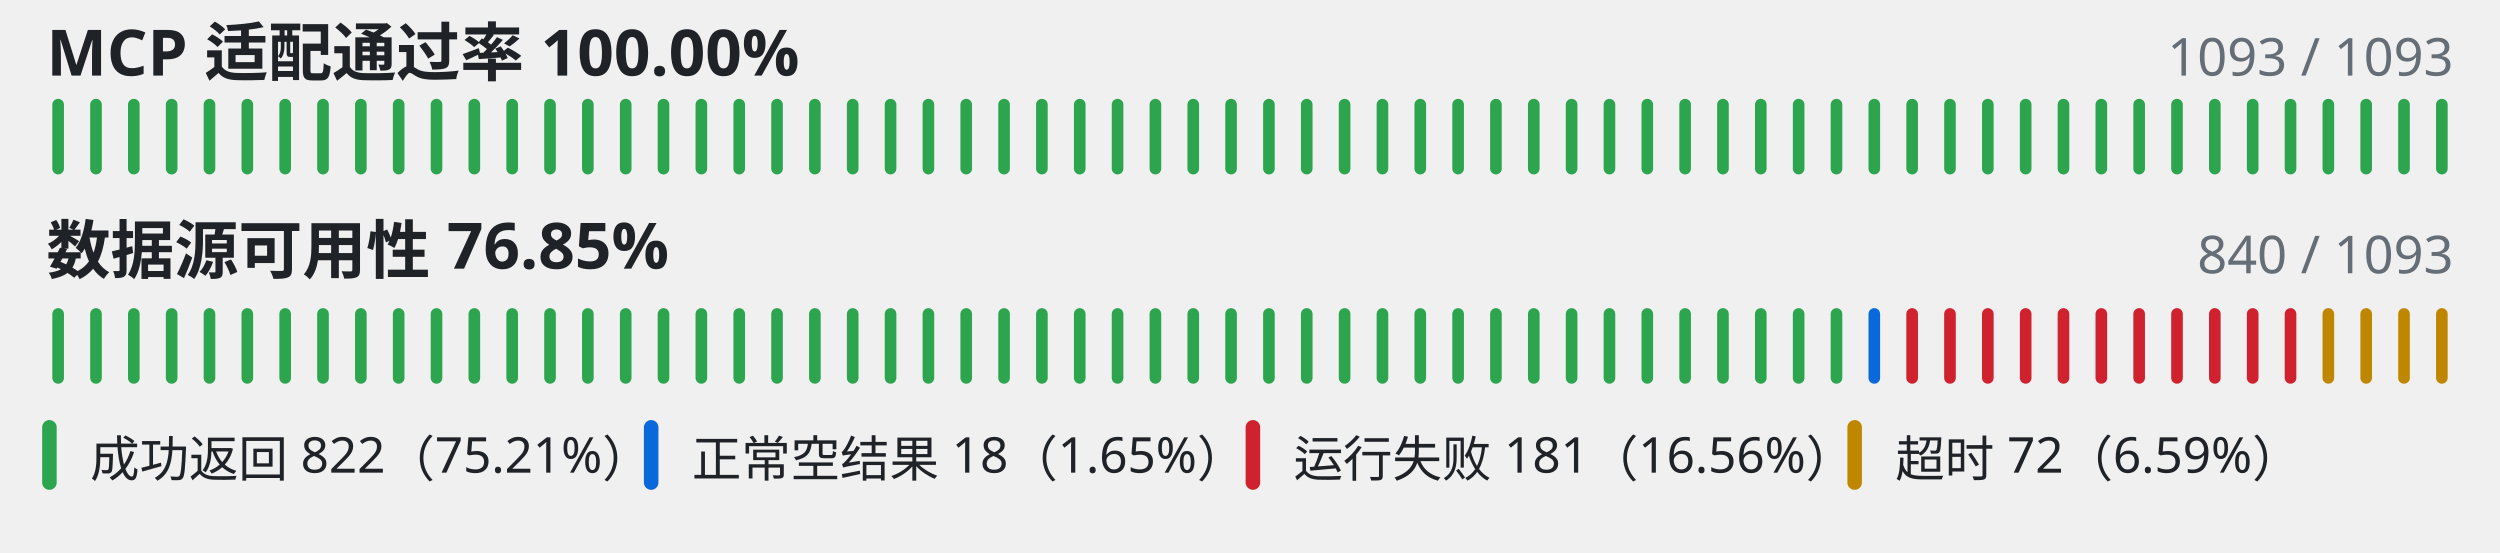
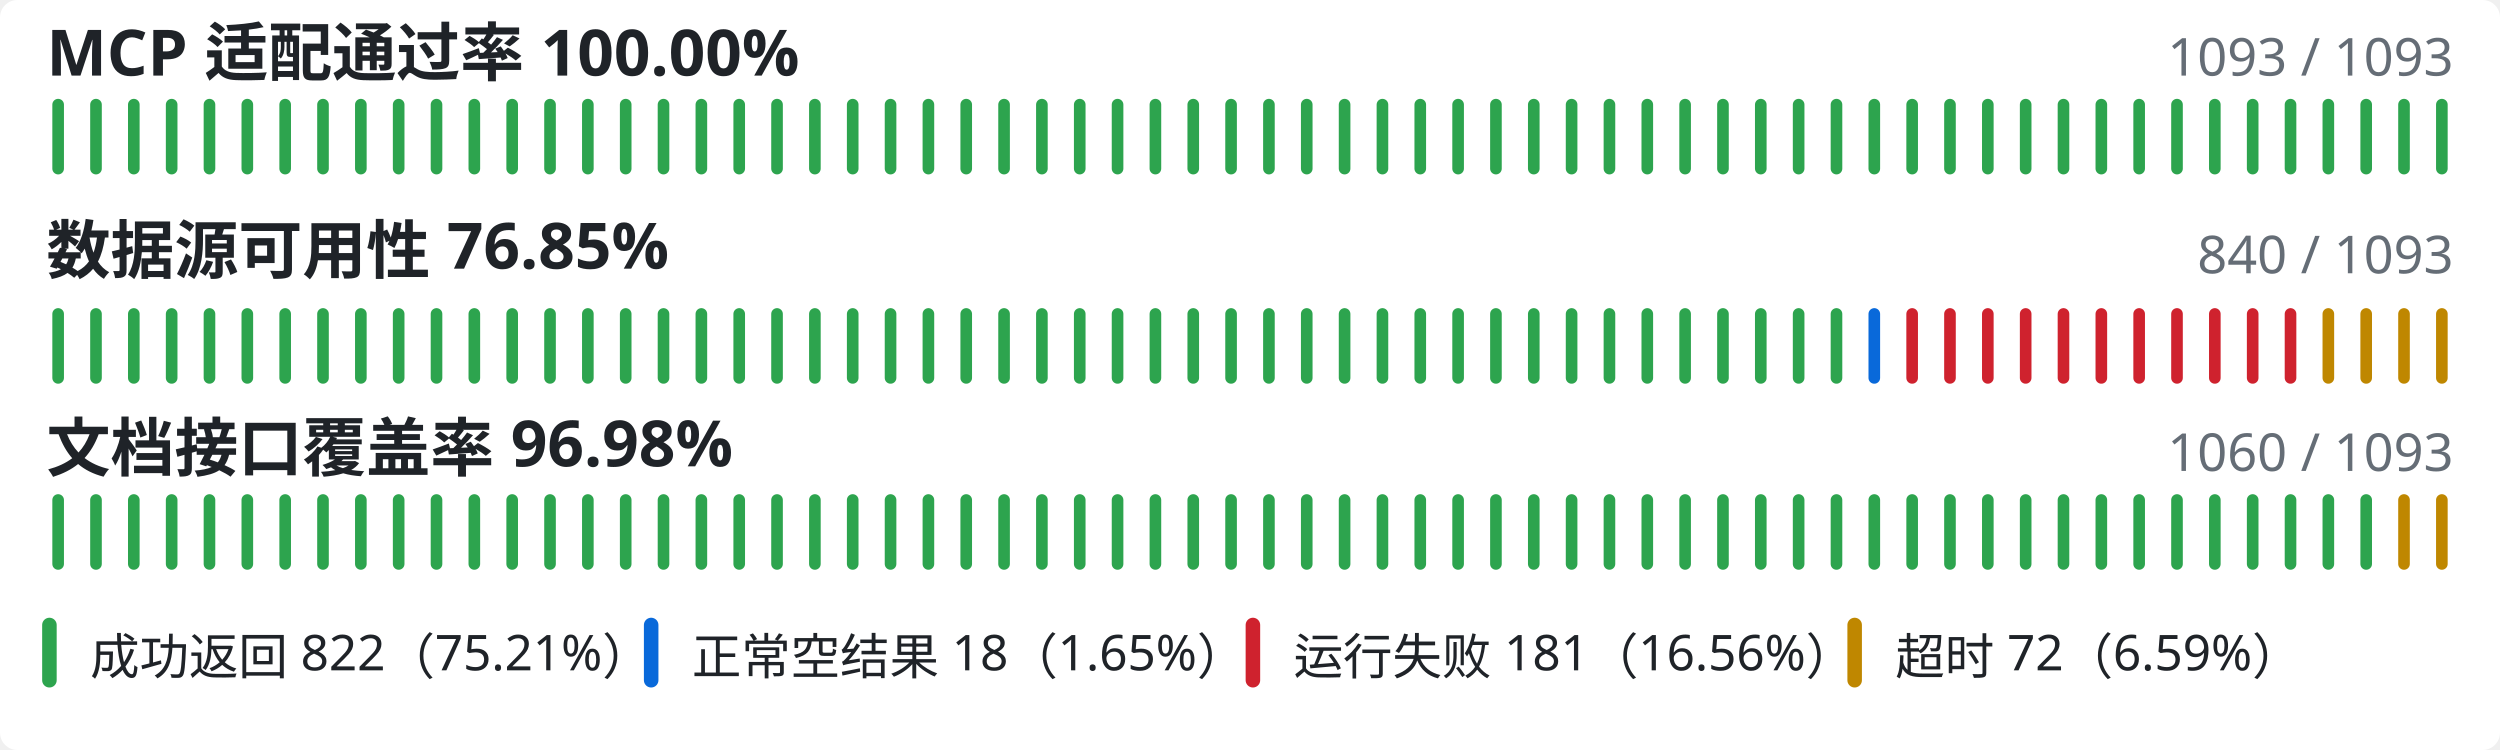
- <svg xmlns="http://www.w3.org/2000/svg" width="860" height="190" viewBox="0 0 860 190" role="img" aria-labelledby="title description">
+ <svg xmlns="http://www.w3.org/2000/svg" width="860" height="258" viewBox="0 0 860 258" role="img" aria-labelledby="title description">
  <style>
+       .background { fill: #ffffff; }
      .primary { fill: #1f2328; }
      .muted { fill: #656d76; }
      text { font-family: "Segoe UI", "Microsoft YaHei", sans-serif; }
      @media (prefers-color-scheme: dark) {
+         .background { fill: #0d1117; }
        .primary { fill: #f0f6fc; }
        .muted { fill: #8b949e; }
      }
    </style>
+   <rect class="background" width="860" height="258" rx="6" />
  <text class="primary" x="16" y="26" font-size="22" font-weight="600">MCP 适配通过率 100.00%</text>
  <text class="muted" x="844" y="26" font-size="18" font-weight="400" text-anchor="end">1093 / 1093</text>
  <line class="mcp-line" x1="20.00" y1="36" x2="20.00" y2="58" stroke="#2da44e" stroke-width="4" stroke-linecap="round" />
  <line class="mcp-line" x1="33.02" y1="36" x2="33.02" y2="58" stroke="#2da44e" stroke-width="4" stroke-linecap="round" />
  <line class="mcp-line" x1="46.03" y1="36" x2="46.03" y2="58" stroke="#2da44e" stroke-width="4" stroke-linecap="round" />
  <line class="mcp-line" x1="59.05" y1="36" x2="59.05" y2="58" stroke="#2da44e" stroke-width="4" stroke-linecap="round" />
  <line class="mcp-line" x1="72.06" y1="36" x2="72.06" y2="58" stroke="#2da44e" stroke-width="4" stroke-linecap="round" />
  <line class="mcp-line" x1="85.08" y1="36" x2="85.08" y2="58" stroke="#2da44e" stroke-width="4" stroke-linecap="round" />
  <line class="mcp-line" x1="98.10" y1="36" x2="98.10" y2="58" stroke="#2da44e" stroke-width="4" stroke-linecap="round" />
  <line class="mcp-line" x1="111.11" y1="36" x2="111.11" y2="58" stroke="#2da44e" stroke-width="4" stroke-linecap="round" />
  <line class="mcp-line" x1="124.13" y1="36" x2="124.13" y2="58" stroke="#2da44e" stroke-width="4" stroke-linecap="round" />
  <line class="mcp-line" x1="137.14" y1="36" x2="137.14" y2="58" stroke="#2da44e" stroke-width="4" stroke-linecap="round" />
  <line class="mcp-line" x1="150.16" y1="36" x2="150.16" y2="58" stroke="#2da44e" stroke-width="4" stroke-linecap="round" />
  <line class="mcp-line" x1="163.17" y1="36" x2="163.17" y2="58" stroke="#2da44e" stroke-width="4" stroke-linecap="round" />
  <line class="mcp-line" x1="176.19" y1="36" x2="176.19" y2="58" stroke="#2da44e" stroke-width="4" stroke-linecap="round" />
  <line class="mcp-line" x1="189.21" y1="36" x2="189.21" y2="58" stroke="#2da44e" stroke-width="4" stroke-linecap="round" />
  <line class="mcp-line" x1="202.22" y1="36" x2="202.22" y2="58" stroke="#2da44e" stroke-width="4" stroke-linecap="round" />
  <line class="mcp-line" x1="215.24" y1="36" x2="215.24" y2="58" stroke="#2da44e" stroke-width="4" stroke-linecap="round" />
  <line class="mcp-line" x1="228.25" y1="36" x2="228.25" y2="58" stroke="#2da44e" stroke-width="4" stroke-linecap="round" />
  <line class="mcp-line" x1="241.27" y1="36" x2="241.27" y2="58" stroke="#2da44e" stroke-width="4" stroke-linecap="round" />
  <line class="mcp-line" x1="254.29" y1="36" x2="254.29" y2="58" stroke="#2da44e" stroke-width="4" stroke-linecap="round" />
  <line class="mcp-line" x1="267.30" y1="36" x2="267.30" y2="58" stroke="#2da44e" stroke-width="4" stroke-linecap="round" />
  <line class="mcp-line" x1="280.32" y1="36" x2="280.32" y2="58" stroke="#2da44e" stroke-width="4" stroke-linecap="round" />
  <line class="mcp-line" x1="293.33" y1="36" x2="293.33" y2="58" stroke="#2da44e" stroke-width="4" stroke-linecap="round" />
  <line class="mcp-line" x1="306.35" y1="36" x2="306.35" y2="58" stroke="#2da44e" stroke-width="4" stroke-linecap="round" />
  <line class="mcp-line" x1="319.37" y1="36" x2="319.37" y2="58" stroke="#2da44e" stroke-width="4" stroke-linecap="round" />
  <line class="mcp-line" x1="332.38" y1="36" x2="332.38" y2="58" stroke="#2da44e" stroke-width="4" stroke-linecap="round" />
  <line class="mcp-line" x1="345.40" y1="36" x2="345.40" y2="58" stroke="#2da44e" stroke-width="4" stroke-linecap="round" />
  <line class="mcp-line" x1="358.41" y1="36" x2="358.41" y2="58" stroke="#2da44e" stroke-width="4" stroke-linecap="round" />
  <line class="mcp-line" x1="371.43" y1="36" x2="371.43" y2="58" stroke="#2da44e" stroke-width="4" stroke-linecap="round" />
  <line class="mcp-line" x1="384.44" y1="36" x2="384.44" y2="58" stroke="#2da44e" stroke-width="4" stroke-linecap="round" />
  <line class="mcp-line" x1="397.46" y1="36" x2="397.46" y2="58" stroke="#2da44e" stroke-width="4" stroke-linecap="round" />
  <line class="mcp-line" x1="410.48" y1="36" x2="410.48" y2="58" stroke="#2da44e" stroke-width="4" stroke-linecap="round" />
  <line class="mcp-line" x1="423.49" y1="36" x2="423.49" y2="58" stroke="#2da44e" stroke-width="4" stroke-linecap="round" />
  <line class="mcp-line" x1="436.51" y1="36" x2="436.51" y2="58" stroke="#2da44e" stroke-width="4" stroke-linecap="round" />
  <line class="mcp-line" x1="449.52" y1="36" x2="449.52" y2="58" stroke="#2da44e" stroke-width="4" stroke-linecap="round" />
  <line class="mcp-line" x1="462.54" y1="36" x2="462.54" y2="58" stroke="#2da44e" stroke-width="4" stroke-linecap="round" />
  <line class="mcp-line" x1="475.56" y1="36" x2="475.56" y2="58" stroke="#2da44e" stroke-width="4" stroke-linecap="round" />
  <line class="mcp-line" x1="488.57" y1="36" x2="488.57" y2="58" stroke="#2da44e" stroke-width="4" stroke-linecap="round" />
  <line class="mcp-line" x1="501.59" y1="36" x2="501.59" y2="58" stroke="#2da44e" stroke-width="4" stroke-linecap="round" />
  <line class="mcp-line" x1="514.60" y1="36" x2="514.60" y2="58" stroke="#2da44e" stroke-width="4" stroke-linecap="round" />
  <line class="mcp-line" x1="527.62" y1="36" x2="527.62" y2="58" stroke="#2da44e" stroke-width="4" stroke-linecap="round" />
  <line class="mcp-line" x1="540.63" y1="36" x2="540.63" y2="58" stroke="#2da44e" stroke-width="4" stroke-linecap="round" />
  <line class="mcp-line" x1="553.65" y1="36" x2="553.65" y2="58" stroke="#2da44e" stroke-width="4" stroke-linecap="round" />
  <line class="mcp-line" x1="566.67" y1="36" x2="566.67" y2="58" stroke="#2da44e" stroke-width="4" stroke-linecap="round" />
  <line class="mcp-line" x1="579.68" y1="36" x2="579.68" y2="58" stroke="#2da44e" stroke-width="4" stroke-linecap="round" />
  <line class="mcp-line" x1="592.70" y1="36" x2="592.70" y2="58" stroke="#2da44e" stroke-width="4" stroke-linecap="round" />
  <line class="mcp-line" x1="605.71" y1="36" x2="605.71" y2="58" stroke="#2da44e" stroke-width="4" stroke-linecap="round" />
  <line class="mcp-line" x1="618.73" y1="36" x2="618.73" y2="58" stroke="#2da44e" stroke-width="4" stroke-linecap="round" />
  <line class="mcp-line" x1="631.75" y1="36" x2="631.75" y2="58" stroke="#2da44e" stroke-width="4" stroke-linecap="round" />
  <line class="mcp-line" x1="644.76" y1="36" x2="644.76" y2="58" stroke="#2da44e" stroke-width="4" stroke-linecap="round" />
  <line class="mcp-line" x1="657.78" y1="36" x2="657.78" y2="58" stroke="#2da44e" stroke-width="4" stroke-linecap="round" />
  <line class="mcp-line" x1="670.79" y1="36" x2="670.79" y2="58" stroke="#2da44e" stroke-width="4" stroke-linecap="round" />
  <line class="mcp-line" x1="683.81" y1="36" x2="683.81" y2="58" stroke="#2da44e" stroke-width="4" stroke-linecap="round" />
  <line class="mcp-line" x1="696.83" y1="36" x2="696.83" y2="58" stroke="#2da44e" stroke-width="4" stroke-linecap="round" />
  <line class="mcp-line" x1="709.84" y1="36" x2="709.84" y2="58" stroke="#2da44e" stroke-width="4" stroke-linecap="round" />
  <line class="mcp-line" x1="722.86" y1="36" x2="722.86" y2="58" stroke="#2da44e" stroke-width="4" stroke-linecap="round" />
  <line class="mcp-line" x1="735.87" y1="36" x2="735.87" y2="58" stroke="#2da44e" stroke-width="4" stroke-linecap="round" />
  <line class="mcp-line" x1="748.89" y1="36" x2="748.89" y2="58" stroke="#2da44e" stroke-width="4" stroke-linecap="round" />
  <line class="mcp-line" x1="761.90" y1="36" x2="761.90" y2="58" stroke="#2da44e" stroke-width="4" stroke-linecap="round" />
  <line class="mcp-line" x1="774.92" y1="36" x2="774.92" y2="58" stroke="#2da44e" stroke-width="4" stroke-linecap="round" />
  <line class="mcp-line" x1="787.94" y1="36" x2="787.94" y2="58" stroke="#2da44e" stroke-width="4" stroke-linecap="round" />
  <line class="mcp-line" x1="800.95" y1="36" x2="800.95" y2="58" stroke="#2da44e" stroke-width="4" stroke-linecap="round" />
  <line class="mcp-line" x1="813.97" y1="36" x2="813.97" y2="58" stroke="#2da44e" stroke-width="4" stroke-linecap="round" />
  <line class="mcp-line" x1="826.98" y1="36" x2="826.98" y2="58" stroke="#2da44e" stroke-width="4" stroke-linecap="round" />
  <line class="mcp-line" x1="840.00" y1="36" x2="840.00" y2="58" stroke="#2da44e" stroke-width="4" stroke-linecap="round" />
  <text class="primary" x="16" y="94" font-size="22" font-weight="600">数据源可用性 76.85%</text>
  <text class="muted" x="844" y="94" font-size="18" font-weight="400" text-anchor="end">840 / 1093</text>
  <line class="availability-line" x1="20.00" y1="108" x2="20.00" y2="130" stroke="#2da44e" stroke-width="4" stroke-linecap="round" />
  <line class="availability-line" x1="33.02" y1="108" x2="33.02" y2="130" stroke="#2da44e" stroke-width="4" stroke-linecap="round" />
  <line class="availability-line" x1="46.03" y1="108" x2="46.03" y2="130" stroke="#2da44e" stroke-width="4" stroke-linecap="round" />
  <line class="availability-line" x1="59.05" y1="108" x2="59.05" y2="130" stroke="#2da44e" stroke-width="4" stroke-linecap="round" />
  <line class="availability-line" x1="72.06" y1="108" x2="72.06" y2="130" stroke="#2da44e" stroke-width="4" stroke-linecap="round" />
  <line class="availability-line" x1="85.08" y1="108" x2="85.08" y2="130" stroke="#2da44e" stroke-width="4" stroke-linecap="round" />
  <line class="availability-line" x1="98.10" y1="108" x2="98.10" y2="130" stroke="#2da44e" stroke-width="4" stroke-linecap="round" />
  <line class="availability-line" x1="111.11" y1="108" x2="111.11" y2="130" stroke="#2da44e" stroke-width="4" stroke-linecap="round" />
  <line class="availability-line" x1="124.13" y1="108" x2="124.13" y2="130" stroke="#2da44e" stroke-width="4" stroke-linecap="round" />
  <line class="availability-line" x1="137.14" y1="108" x2="137.14" y2="130" stroke="#2da44e" stroke-width="4" stroke-linecap="round" />
  <line class="availability-line" x1="150.16" y1="108" x2="150.16" y2="130" stroke="#2da44e" stroke-width="4" stroke-linecap="round" />
  <line class="availability-line" x1="163.17" y1="108" x2="163.17" y2="130" stroke="#2da44e" stroke-width="4" stroke-linecap="round" />
  <line class="availability-line" x1="176.19" y1="108" x2="176.19" y2="130" stroke="#2da44e" stroke-width="4" stroke-linecap="round" />
  <line class="availability-line" x1="189.21" y1="108" x2="189.21" y2="130" stroke="#2da44e" stroke-width="4" stroke-linecap="round" />
  <line class="availability-line" x1="202.22" y1="108" x2="202.22" y2="130" stroke="#2da44e" stroke-width="4" stroke-linecap="round" />
  <line class="availability-line" x1="215.24" y1="108" x2="215.24" y2="130" stroke="#2da44e" stroke-width="4" stroke-linecap="round" />
  <line class="availability-line" x1="228.25" y1="108" x2="228.25" y2="130" stroke="#2da44e" stroke-width="4" stroke-linecap="round" />
  <line class="availability-line" x1="241.27" y1="108" x2="241.27" y2="130" stroke="#2da44e" stroke-width="4" stroke-linecap="round" />
  <line class="availability-line" x1="254.29" y1="108" x2="254.29" y2="130" stroke="#2da44e" stroke-width="4" stroke-linecap="round" />
  <line class="availability-line" x1="267.30" y1="108" x2="267.30" y2="130" stroke="#2da44e" stroke-width="4" stroke-linecap="round" />
  <line class="availability-line" x1="280.32" y1="108" x2="280.32" y2="130" stroke="#2da44e" stroke-width="4" stroke-linecap="round" />
  <line class="availability-line" x1="293.33" y1="108" x2="293.33" y2="130" stroke="#2da44e" stroke-width="4" stroke-linecap="round" />
  <line class="availability-line" x1="306.35" y1="108" x2="306.35" y2="130" stroke="#2da44e" stroke-width="4" stroke-linecap="round" />
  <line class="availability-line" x1="319.37" y1="108" x2="319.37" y2="130" stroke="#2da44e" stroke-width="4" stroke-linecap="round" />
  <line class="availability-line" x1="332.38" y1="108" x2="332.38" y2="130" stroke="#2da44e" stroke-width="4" stroke-linecap="round" />
  <line class="availability-line" x1="345.40" y1="108" x2="345.40" y2="130" stroke="#2da44e" stroke-width="4" stroke-linecap="round" />
  <line class="availability-line" x1="358.41" y1="108" x2="358.41" y2="130" stroke="#2da44e" stroke-width="4" stroke-linecap="round" />
  <line class="availability-line" x1="371.43" y1="108" x2="371.43" y2="130" stroke="#2da44e" stroke-width="4" stroke-linecap="round" />
  <line class="availability-line" x1="384.44" y1="108" x2="384.44" y2="130" stroke="#2da44e" stroke-width="4" stroke-linecap="round" />
  <line class="availability-line" x1="397.46" y1="108" x2="397.46" y2="130" stroke="#2da44e" stroke-width="4" stroke-linecap="round" />
  <line class="availability-line" x1="410.48" y1="108" x2="410.48" y2="130" stroke="#2da44e" stroke-width="4" stroke-linecap="round" />
  <line class="availability-line" x1="423.49" y1="108" x2="423.49" y2="130" stroke="#2da44e" stroke-width="4" stroke-linecap="round" />
  <line class="availability-line" x1="436.51" y1="108" x2="436.51" y2="130" stroke="#2da44e" stroke-width="4" stroke-linecap="round" />
  <line class="availability-line" x1="449.52" y1="108" x2="449.52" y2="130" stroke="#2da44e" stroke-width="4" stroke-linecap="round" />
  <line class="availability-line" x1="462.54" y1="108" x2="462.54" y2="130" stroke="#2da44e" stroke-width="4" stroke-linecap="round" />
  <line class="availability-line" x1="475.56" y1="108" x2="475.56" y2="130" stroke="#2da44e" stroke-width="4" stroke-linecap="round" />
  <line class="availability-line" x1="488.57" y1="108" x2="488.57" y2="130" stroke="#2da44e" stroke-width="4" stroke-linecap="round" />
  <line class="availability-line" x1="501.59" y1="108" x2="501.59" y2="130" stroke="#2da44e" stroke-width="4" stroke-linecap="round" />
  <line class="availability-line" x1="514.60" y1="108" x2="514.60" y2="130" stroke="#2da44e" stroke-width="4" stroke-linecap="round" />
  <line class="availability-line" x1="527.62" y1="108" x2="527.62" y2="130" stroke="#2da44e" stroke-width="4" stroke-linecap="round" />
  <line class="availability-line" x1="540.63" y1="108" x2="540.63" y2="130" stroke="#2da44e" stroke-width="4" stroke-linecap="round" />
  <line class="availability-line" x1="553.65" y1="108" x2="553.65" y2="130" stroke="#2da44e" stroke-width="4" stroke-linecap="round" />
  <line class="availability-line" x1="566.67" y1="108" x2="566.67" y2="130" stroke="#2da44e" stroke-width="4" stroke-linecap="round" />
  <line class="availability-line" x1="579.68" y1="108" x2="579.68" y2="130" stroke="#2da44e" stroke-width="4" stroke-linecap="round" />
  <line class="availability-line" x1="592.70" y1="108" x2="592.70" y2="130" stroke="#2da44e" stroke-width="4" stroke-linecap="round" />
  <line class="availability-line" x1="605.71" y1="108" x2="605.71" y2="130" stroke="#2da44e" stroke-width="4" stroke-linecap="round" />
  <line class="availability-line" x1="618.73" y1="108" x2="618.73" y2="130" stroke="#2da44e" stroke-width="4" stroke-linecap="round" />
  <line class="availability-line" x1="631.75" y1="108" x2="631.75" y2="130" stroke="#2da44e" stroke-width="4" stroke-linecap="round" />
  <line class="availability-line" x1="644.76" y1="108" x2="644.76" y2="130" stroke="#0969da" stroke-width="4" stroke-linecap="round" />
  <line class="availability-line" x1="657.78" y1="108" x2="657.78" y2="130" stroke="#cf222e" stroke-width="4" stroke-linecap="round" />
  <line class="availability-line" x1="670.79" y1="108" x2="670.79" y2="130" stroke="#cf222e" stroke-width="4" stroke-linecap="round" />
  <line class="availability-line" x1="683.81" y1="108" x2="683.81" y2="130" stroke="#cf222e" stroke-width="4" stroke-linecap="round" />
  <line class="availability-line" x1="696.83" y1="108" x2="696.83" y2="130" stroke="#cf222e" stroke-width="4" stroke-linecap="round" />
  <line class="availability-line" x1="709.84" y1="108" x2="709.84" y2="130" stroke="#cf222e" stroke-width="4" stroke-linecap="round" />
  <line class="availability-line" x1="722.86" y1="108" x2="722.86" y2="130" stroke="#cf222e" stroke-width="4" stroke-linecap="round" />
  <line class="availability-line" x1="735.87" y1="108" x2="735.87" y2="130" stroke="#cf222e" stroke-width="4" stroke-linecap="round" />
  <line class="availability-line" x1="748.89" y1="108" x2="748.89" y2="130" stroke="#cf222e" stroke-width="4" stroke-linecap="round" />
  <line class="availability-line" x1="761.90" y1="108" x2="761.90" y2="130" stroke="#cf222e" stroke-width="4" stroke-linecap="round" />
  <line class="availability-line" x1="774.92" y1="108" x2="774.92" y2="130" stroke="#cf222e" stroke-width="4" stroke-linecap="round" />
  <line class="availability-line" x1="787.94" y1="108" x2="787.94" y2="130" stroke="#cf222e" stroke-width="4" stroke-linecap="round" />
  <line class="availability-line" x1="800.95" y1="108" x2="800.95" y2="130" stroke="#bf8700" stroke-width="4" stroke-linecap="round" />
  <line class="availability-line" x1="813.97" y1="108" x2="813.97" y2="130" stroke="#bf8700" stroke-width="4" stroke-linecap="round" />
  <line class="availability-line" x1="826.98" y1="108" x2="826.98" y2="130" stroke="#bf8700" stroke-width="4" stroke-linecap="round" />
  <line class="availability-line" x1="840.00" y1="108" x2="840.00" y2="130" stroke="#bf8700" stroke-width="4" stroke-linecap="round" />
-   <line class="legend-line" x1="17" y1="147" x2="17" y2="166" stroke="#2da44e" stroke-width="5" stroke-linecap="round" />
-   <text class="primary" x="31" y="164" font-size="17" font-weight="400">成功返回 822（75.21%）</text>
-   <line class="legend-line" x1="224" y1="147" x2="224" y2="166" stroke="#0969da" stroke-width="5" stroke-linecap="round" />
-   <text class="primary" x="238" y="164" font-size="17" font-weight="400">正常空结果 18（1.65%）</text>
-   <line class="legend-line" x1="431" y1="147" x2="431" y2="166" stroke="#cf222e" stroke-width="5" stroke-linecap="round" />
-   <text class="primary" x="445" y="164" font-size="17" font-weight="400">运行失败 181（16.56%）</text>
-   <line class="legend-line" x1="638" y1="147" x2="638" y2="166" stroke="#bf8700" stroke-width="5" stroke-linecap="round" />
-   <text class="primary" x="652" y="164" font-size="17" font-weight="400">超时 72（6.59%）</text>
+   <text class="primary" x="16" y="162" font-size="22" font-weight="600">文档接口覆盖率 96.98%</text>
+   <text class="muted" x="844" y="162" font-size="18" font-weight="400" text-anchor="end">1060 / 1093</text>
+   <line class="documentation-line" x1="20.00" y1="172" x2="20.00" y2="194" stroke="#2da44e" stroke-width="4" stroke-linecap="round" />
+   <line class="documentation-line" x1="33.02" y1="172" x2="33.02" y2="194" stroke="#2da44e" stroke-width="4" stroke-linecap="round" />
+   <line class="documentation-line" x1="46.03" y1="172" x2="46.03" y2="194" stroke="#2da44e" stroke-width="4" stroke-linecap="round" />
+   <line class="documentation-line" x1="59.05" y1="172" x2="59.05" y2="194" stroke="#2da44e" stroke-width="4" stroke-linecap="round" />
+   <line class="documentation-line" x1="72.06" y1="172" x2="72.06" y2="194" stroke="#2da44e" stroke-width="4" stroke-linecap="round" />
+   <line class="documentation-line" x1="85.08" y1="172" x2="85.08" y2="194" stroke="#2da44e" stroke-width="4" stroke-linecap="round" />
+   <line class="documentation-line" x1="98.10" y1="172" x2="98.10" y2="194" stroke="#2da44e" stroke-width="4" stroke-linecap="round" />
+   <line class="documentation-line" x1="111.11" y1="172" x2="111.11" y2="194" stroke="#2da44e" stroke-width="4" stroke-linecap="round" />
+   <line class="documentation-line" x1="124.13" y1="172" x2="124.13" y2="194" stroke="#2da44e" stroke-width="4" stroke-linecap="round" />
+   <line class="documentation-line" x1="137.14" y1="172" x2="137.14" y2="194" stroke="#2da44e" stroke-width="4" stroke-linecap="round" />
+   <line class="documentation-line" x1="150.16" y1="172" x2="150.16" y2="194" stroke="#2da44e" stroke-width="4" stroke-linecap="round" />
+   <line class="documentation-line" x1="163.17" y1="172" x2="163.17" y2="194" stroke="#2da44e" stroke-width="4" stroke-linecap="round" />
+   <line class="documentation-line" x1="176.19" y1="172" x2="176.19" y2="194" stroke="#2da44e" stroke-width="4" stroke-linecap="round" />
+   <line class="documentation-line" x1="189.21" y1="172" x2="189.21" y2="194" stroke="#2da44e" stroke-width="4" stroke-linecap="round" />
+   <line class="documentation-line" x1="202.22" y1="172" x2="202.22" y2="194" stroke="#2da44e" stroke-width="4" stroke-linecap="round" />
+   <line class="documentation-line" x1="215.24" y1="172" x2="215.24" y2="194" stroke="#2da44e" stroke-width="4" stroke-linecap="round" />
+   <line class="documentation-line" x1="228.25" y1="172" x2="228.25" y2="194" stroke="#2da44e" stroke-width="4" stroke-linecap="round" />
+   <line class="documentation-line" x1="241.27" y1="172" x2="241.27" y2="194" stroke="#2da44e" stroke-width="4" stroke-linecap="round" />
+   <line class="documentation-line" x1="254.29" y1="172" x2="254.29" y2="194" stroke="#2da44e" stroke-width="4" stroke-linecap="round" />
+   <line class="documentation-line" x1="267.30" y1="172" x2="267.30" y2="194" stroke="#2da44e" stroke-width="4" stroke-linecap="round" />
+   <line class="documentation-line" x1="280.32" y1="172" x2="280.32" y2="194" stroke="#2da44e" stroke-width="4" stroke-linecap="round" />
+   <line class="documentation-line" x1="293.33" y1="172" x2="293.33" y2="194" stroke="#2da44e" stroke-width="4" stroke-linecap="round" />
+   <line class="documentation-line" x1="306.35" y1="172" x2="306.35" y2="194" stroke="#2da44e" stroke-width="4" stroke-linecap="round" />
+   <line class="documentation-line" x1="319.37" y1="172" x2="319.37" y2="194" stroke="#2da44e" stroke-width="4" stroke-linecap="round" />
+   <line class="documentation-line" x1="332.38" y1="172" x2="332.38" y2="194" stroke="#2da44e" stroke-width="4" stroke-linecap="round" />
+   <line class="documentation-line" x1="345.40" y1="172" x2="345.40" y2="194" stroke="#2da44e" stroke-width="4" stroke-linecap="round" />
+   <line class="documentation-line" x1="358.41" y1="172" x2="358.41" y2="194" stroke="#2da44e" stroke-width="4" stroke-linecap="round" />
+   <line class="documentation-line" x1="371.43" y1="172" x2="371.43" y2="194" stroke="#2da44e" stroke-width="4" stroke-linecap="round" />
+   <line class="documentation-line" x1="384.44" y1="172" x2="384.44" y2="194" stroke="#2da44e" stroke-width="4" stroke-linecap="round" />
+   <line class="documentation-line" x1="397.46" y1="172" x2="397.46" y2="194" stroke="#2da44e" stroke-width="4" stroke-linecap="round" />
+   <line class="documentation-line" x1="410.48" y1="172" x2="410.48" y2="194" stroke="#2da44e" stroke-width="4" stroke-linecap="round" />
+   <line class="documentation-line" x1="423.49" y1="172" x2="423.49" y2="194" stroke="#2da44e" stroke-width="4" stroke-linecap="round" />
+   <line class="documentation-line" x1="436.51" y1="172" x2="436.51" y2="194" stroke="#2da44e" stroke-width="4" stroke-linecap="round" />
+   <line class="documentation-line" x1="449.52" y1="172" x2="449.52" y2="194" stroke="#2da44e" stroke-width="4" stroke-linecap="round" />
+   <line class="documentation-line" x1="462.54" y1="172" x2="462.54" y2="194" stroke="#2da44e" stroke-width="4" stroke-linecap="round" />
+   <line class="documentation-line" x1="475.56" y1="172" x2="475.56" y2="194" stroke="#2da44e" stroke-width="4" stroke-linecap="round" />
+   <line class="documentation-line" x1="488.57" y1="172" x2="488.57" y2="194" stroke="#2da44e" stroke-width="4" stroke-linecap="round" />
+   <line class="documentation-line" x1="501.59" y1="172" x2="501.59" y2="194" stroke="#2da44e" stroke-width="4" stroke-linecap="round" />
+   <line class="documentation-line" x1="514.60" y1="172" x2="514.60" y2="194" stroke="#2da44e" stroke-width="4" stroke-linecap="round" />
+   <line class="documentation-line" x1="527.62" y1="172" x2="527.62" y2="194" stroke="#2da44e" stroke-width="4" stroke-linecap="round" />
+   <line class="documentation-line" x1="540.63" y1="172" x2="540.63" y2="194" stroke="#2da44e" stroke-width="4" stroke-linecap="round" />
+   <line class="documentation-line" x1="553.65" y1="172" x2="553.65" y2="194" stroke="#2da44e" stroke-width="4" stroke-linecap="round" />
+   <line class="documentation-line" x1="566.67" y1="172" x2="566.67" y2="194" stroke="#2da44e" stroke-width="4" stroke-linecap="round" />
+   <line class="documentation-line" x1="579.68" y1="172" x2="579.68" y2="194" stroke="#2da44e" stroke-width="4" stroke-linecap="round" />
+   <line class="documentation-line" x1="592.70" y1="172" x2="592.70" y2="194" stroke="#2da44e" stroke-width="4" stroke-linecap="round" />
+   <line class="documentation-line" x1="605.71" y1="172" x2="605.71" y2="194" stroke="#2da44e" stroke-width="4" stroke-linecap="round" />
+   <line class="documentation-line" x1="618.73" y1="172" x2="618.73" y2="194" stroke="#2da44e" stroke-width="4" stroke-linecap="round" />
+   <line class="documentation-line" x1="631.75" y1="172" x2="631.75" y2="194" stroke="#2da44e" stroke-width="4" stroke-linecap="round" />
+   <line class="documentation-line" x1="644.76" y1="172" x2="644.76" y2="194" stroke="#2da44e" stroke-width="4" stroke-linecap="round" />
+   <line class="documentation-line" x1="657.78" y1="172" x2="657.78" y2="194" stroke="#2da44e" stroke-width="4" stroke-linecap="round" />
+   <line class="documentation-line" x1="670.79" y1="172" x2="670.79" y2="194" stroke="#2da44e" stroke-width="4" stroke-linecap="round" />
+   <line class="documentation-line" x1="683.81" y1="172" x2="683.81" y2="194" stroke="#2da44e" stroke-width="4" stroke-linecap="round" />
+   <line class="documentation-line" x1="696.83" y1="172" x2="696.83" y2="194" stroke="#2da44e" stroke-width="4" stroke-linecap="round" />
+   <line class="documentation-line" x1="709.84" y1="172" x2="709.84" y2="194" stroke="#2da44e" stroke-width="4" stroke-linecap="round" />
+   <line class="documentation-line" x1="722.86" y1="172" x2="722.86" y2="194" stroke="#2da44e" stroke-width="4" stroke-linecap="round" />
+   <line class="documentation-line" x1="735.87" y1="172" x2="735.87" y2="194" stroke="#2da44e" stroke-width="4" stroke-linecap="round" />
+   <line class="documentation-line" x1="748.89" y1="172" x2="748.89" y2="194" stroke="#2da44e" stroke-width="4" stroke-linecap="round" />
+   <line class="documentation-line" x1="761.90" y1="172" x2="761.90" y2="194" stroke="#2da44e" stroke-width="4" stroke-linecap="round" />
+   <line class="documentation-line" x1="774.92" y1="172" x2="774.92" y2="194" stroke="#2da44e" stroke-width="4" stroke-linecap="round" />
+   <line class="documentation-line" x1="787.94" y1="172" x2="787.94" y2="194" stroke="#2da44e" stroke-width="4" stroke-linecap="round" />
+   <line class="documentation-line" x1="800.95" y1="172" x2="800.95" y2="194" stroke="#2da44e" stroke-width="4" stroke-linecap="round" />
+   <line class="documentation-line" x1="813.97" y1="172" x2="813.97" y2="194" stroke="#2da44e" stroke-width="4" stroke-linecap="round" />
+   <line class="documentation-line" x1="826.98" y1="172" x2="826.98" y2="194" stroke="#bf8700" stroke-width="4" stroke-linecap="round" />
+   <line class="documentation-line" x1="840.00" y1="172" x2="840.00" y2="194" stroke="#bf8700" stroke-width="4" stroke-linecap="round" />
+   <line class="legend-line" x1="17" y1="215" x2="17" y2="234" stroke="#2da44e" stroke-width="5" stroke-linecap="round" />
+   <text class="primary" x="31" y="232" font-size="17" font-weight="400">成功返回 822（75.21%）</text>
+   <line class="legend-line" x1="224" y1="215" x2="224" y2="234" stroke="#0969da" stroke-width="5" stroke-linecap="round" />
+   <text class="primary" x="238" y="232" font-size="17" font-weight="400">正常空结果 18（1.65%）</text>
+   <line class="legend-line" x1="431" y1="215" x2="431" y2="234" stroke="#cf222e" stroke-width="5" stroke-linecap="round" />
+   <text class="primary" x="445" y="232" font-size="17" font-weight="400">运行失败 181（16.56%）</text>
+   <line class="legend-line" x1="638" y1="215" x2="638" y2="234" stroke="#bf8700" stroke-width="5" stroke-linecap="round" />
+   <text class="primary" x="652" y="232" font-size="17" font-weight="400">超时 72（6.59%）</text>
</svg>
